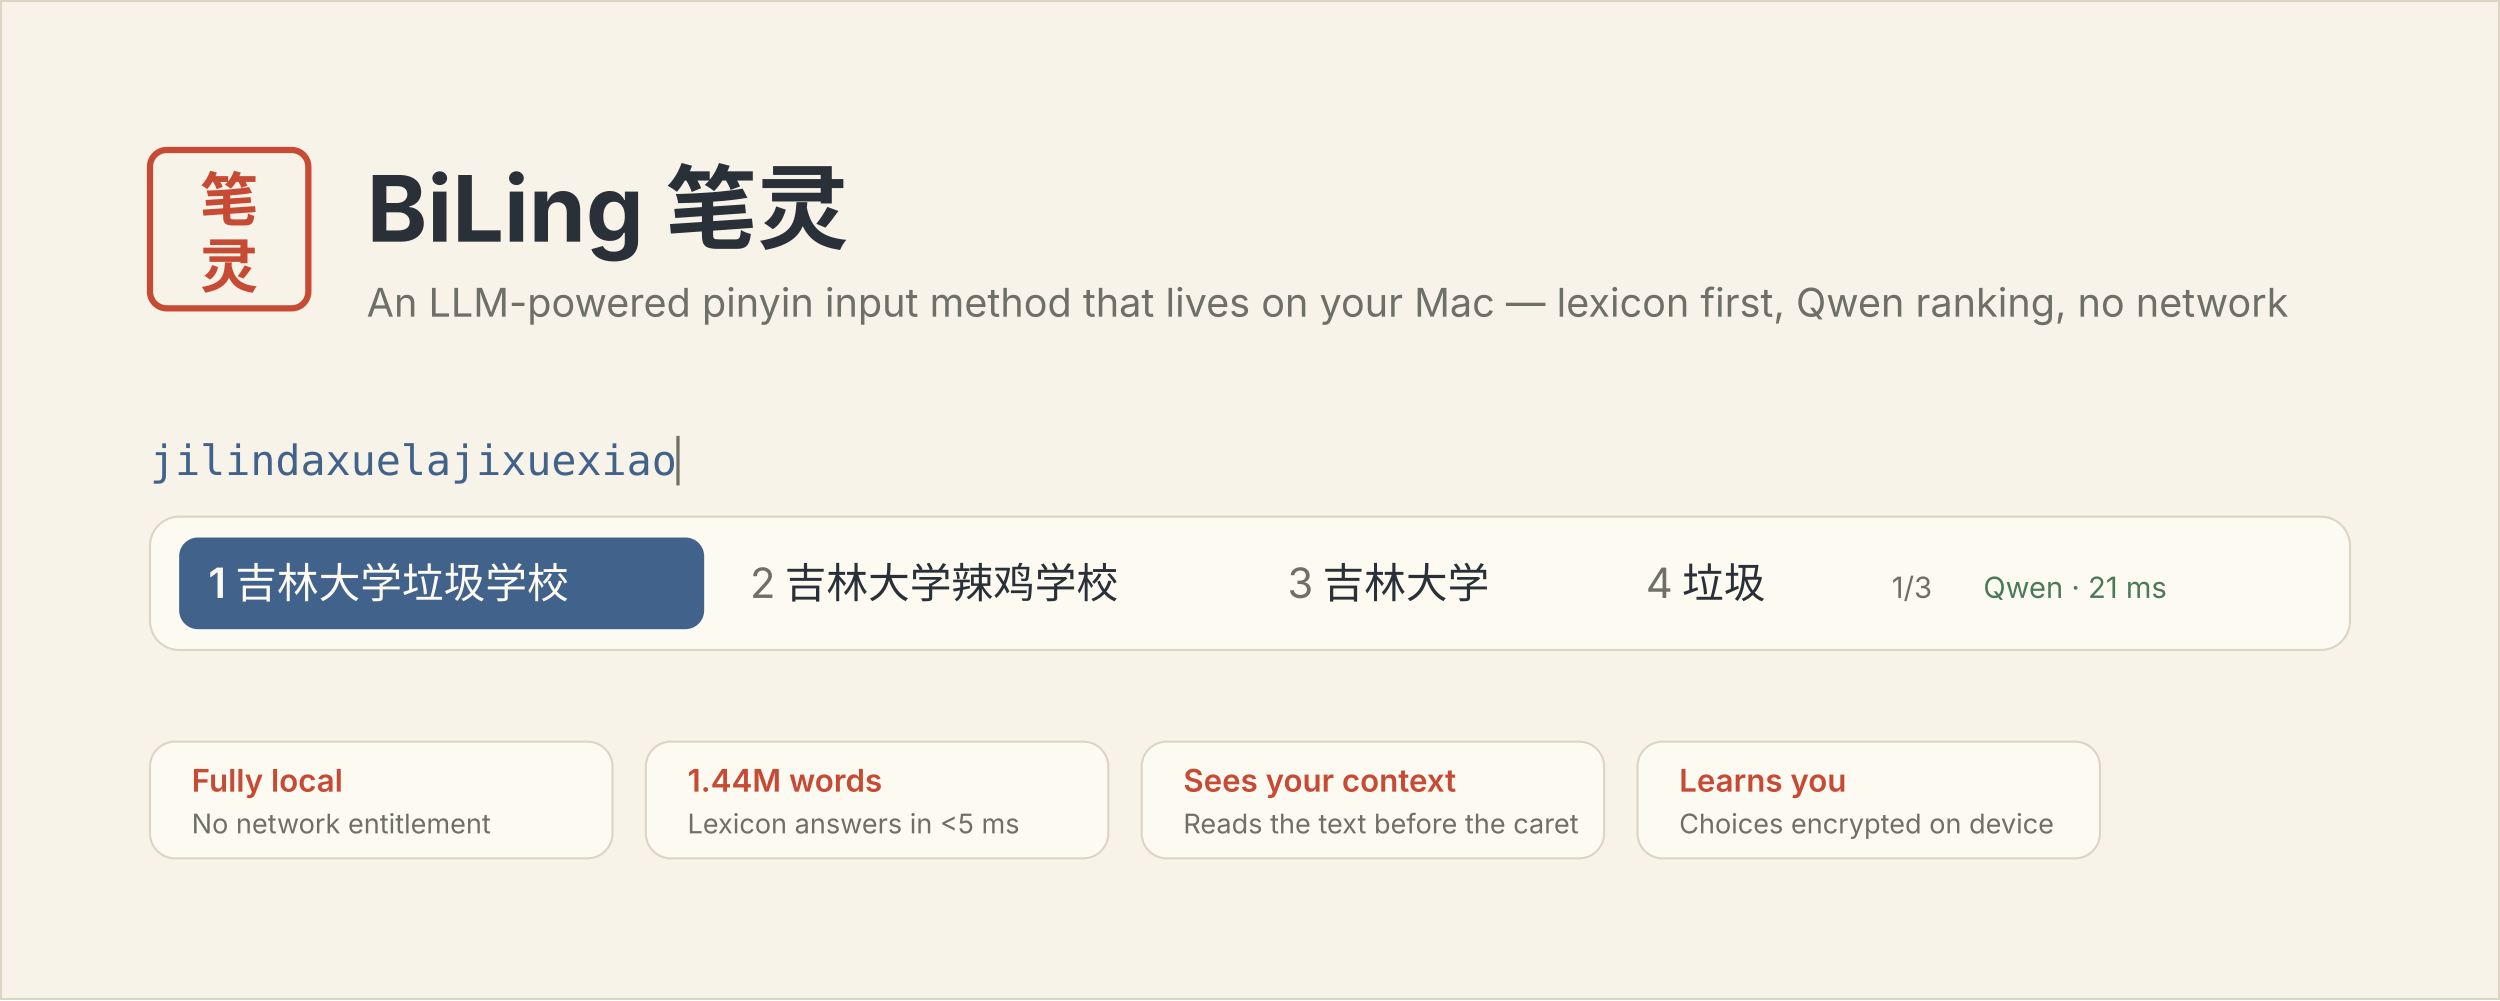
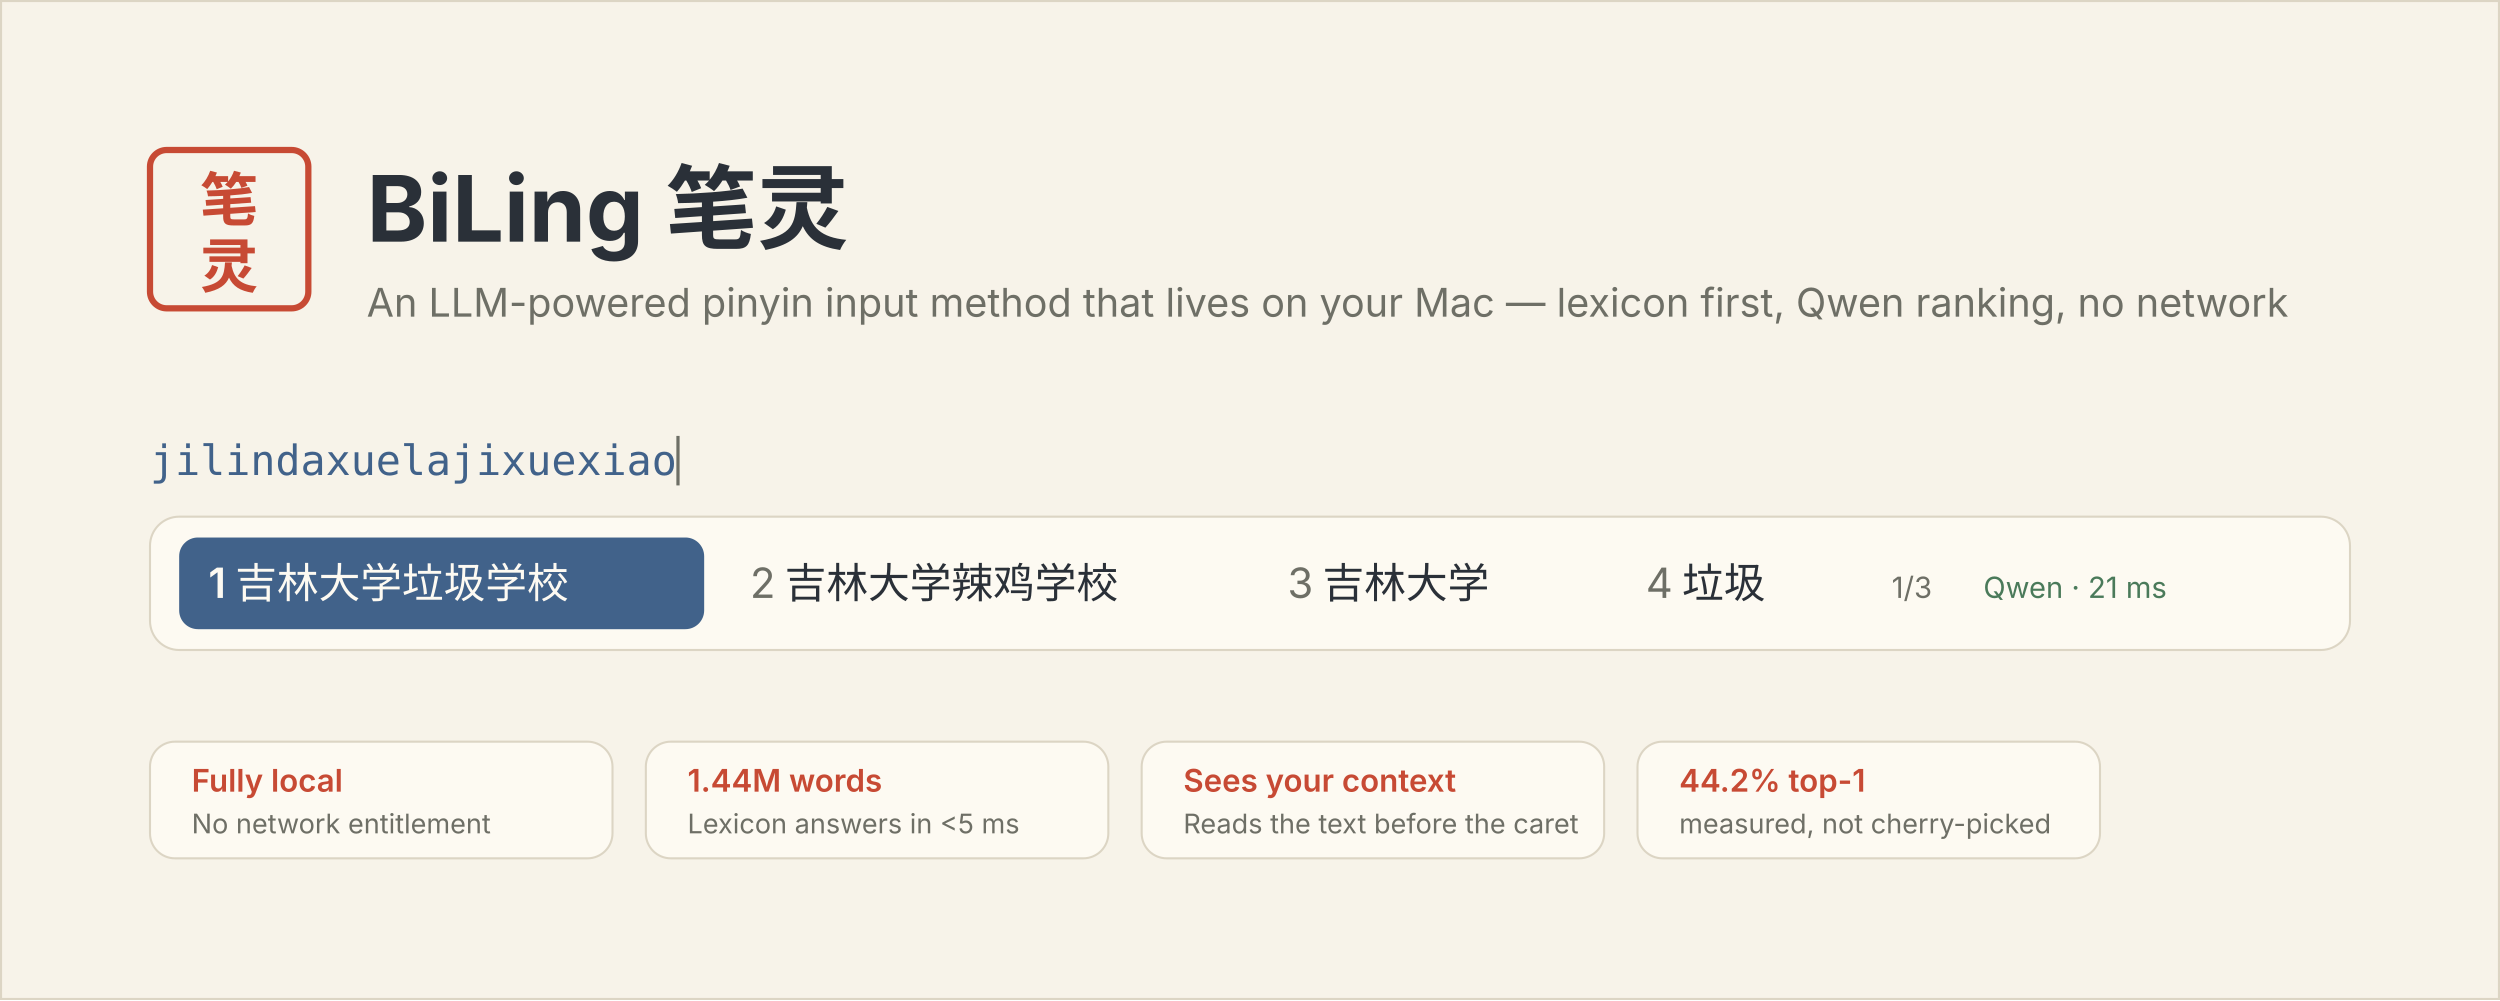
<svg xmlns="http://www.w3.org/2000/svg" width="1200" height="480" viewBox="0 0 1200 480" role="img" aria-labelledby="title description">
  <style>
    .sans { font-family: -apple-system, "PingFang SC", "Noto Sans SC", "Segoe UI", sans-serif; }
    .mono { font-family: "SF Mono", Menlo, Consolas, monospace; }
    .ink { fill: #2A3038; }
    .muted { fill: #6E6F66; }
    .verm { fill: #C74A34; }
    .indigo { fill: #41628A; }
  </style>
  <rect width="1200" height="480" fill="#F7F3E9" />
  <rect x="0.5" y="0.5" width="1199" height="479" fill="none" stroke="#DCD5C4" />
  <rect x="72" y="72" width="76" height="76" rx="8" fill="none" stroke="#C74A34" stroke-width="3" />
  <text x="110" y="106" text-anchor="middle" class="sans verm" font-size="28" font-weight="700">笔</text>
  <text x="110" y="138" text-anchor="middle" class="sans verm" font-size="28" font-weight="700">灵</text>
  <text x="176" y="116" class="sans ink" font-size="44" font-weight="700">BiLing 笔灵</text>
  <text x="176" y="152" class="sans muted" font-size="19">An LLM-powered pinyin input method that lives on your Mac — lexicon first, Qwen ranking, no network</text>
  <text x="72" y="228" class="mono indigo" font-size="20">jilindaxuelajixuexiao<tspan class="muted">▏</tspan>
  </text>
  <rect x="72" y="248" width="1056" height="64" rx="14" fill="#FDFAF2" stroke="#DCD5C4" />
  <rect x="86" y="258" width="252" height="44" rx="9" fill="#41628A" />
  <text x="100" y="287" class="sans" font-size="20" fill="#FDFAF2">
    <tspan font-weight="600">1</tspan>  吉林大学垃圾学校</text>
  <text x="360" y="287" class="sans ink" font-size="20">
    <tspan class="muted">2</tspan>  吉林大学辣鸡学校</text>
  <text x="618" y="287" class="sans ink" font-size="20">
    <tspan class="muted">3</tspan>  吉林大学</text>
  <text x="790" y="287" class="sans ink" font-size="20">
    <tspan class="muted">4</tspan>  垃圾</text>
  <text x="908" y="287" class="sans muted" font-size="14">1/3</text>
  <text x="952" y="287" class="sans" font-size="14" fill="#4A7A5A">Qwen · 21 ms</text>
  <g class="sans">
    <rect x="72" y="356" width="222" height="56" rx="12" fill="#FDFAF2" stroke="#DCD5C4" />
    <text x="92" y="380" class="verm" font-size="15" font-weight="600">Fully local</text>
    <text x="92" y="400" class="muted" font-size="13">No network entitlement</text>
    <rect x="310" y="356" width="222" height="56" rx="12" fill="#FDFAF2" stroke="#DCD5C4" />
    <text x="330" y="380" class="verm" font-size="15" font-weight="600">1.44M words</text>
    <text x="330" y="400" class="muted" font-size="13">Lexicon answers in &lt;5 ms</text>
    <rect x="548" y="356" width="222" height="56" rx="12" fill="#FDFAF2" stroke="#DCD5C4" />
    <text x="568" y="380" class="verm" font-size="15" font-weight="600">Sees your context</text>
    <text x="568" y="400" class="muted" font-size="13">Reads the text before the caret</text>
    <rect x="786" y="356" width="222" height="56" rx="12" fill="#FDFAF2" stroke="#DCD5C4" />
-     <text x="806" y="380" class="verm" font-size="15" font-weight="600">Learns you</text>
-     <text x="806" y="400" class="muted" font-size="13">Choices encrypted on device</text>
+     <text x="806" y="380" class="verm" font-size="15" font-weight="600">44.2% top-1</text>
+     <text x="806" y="400" class="muted" font-size="13">measured, not cherry-picked</text>
  </g>
</svg>
